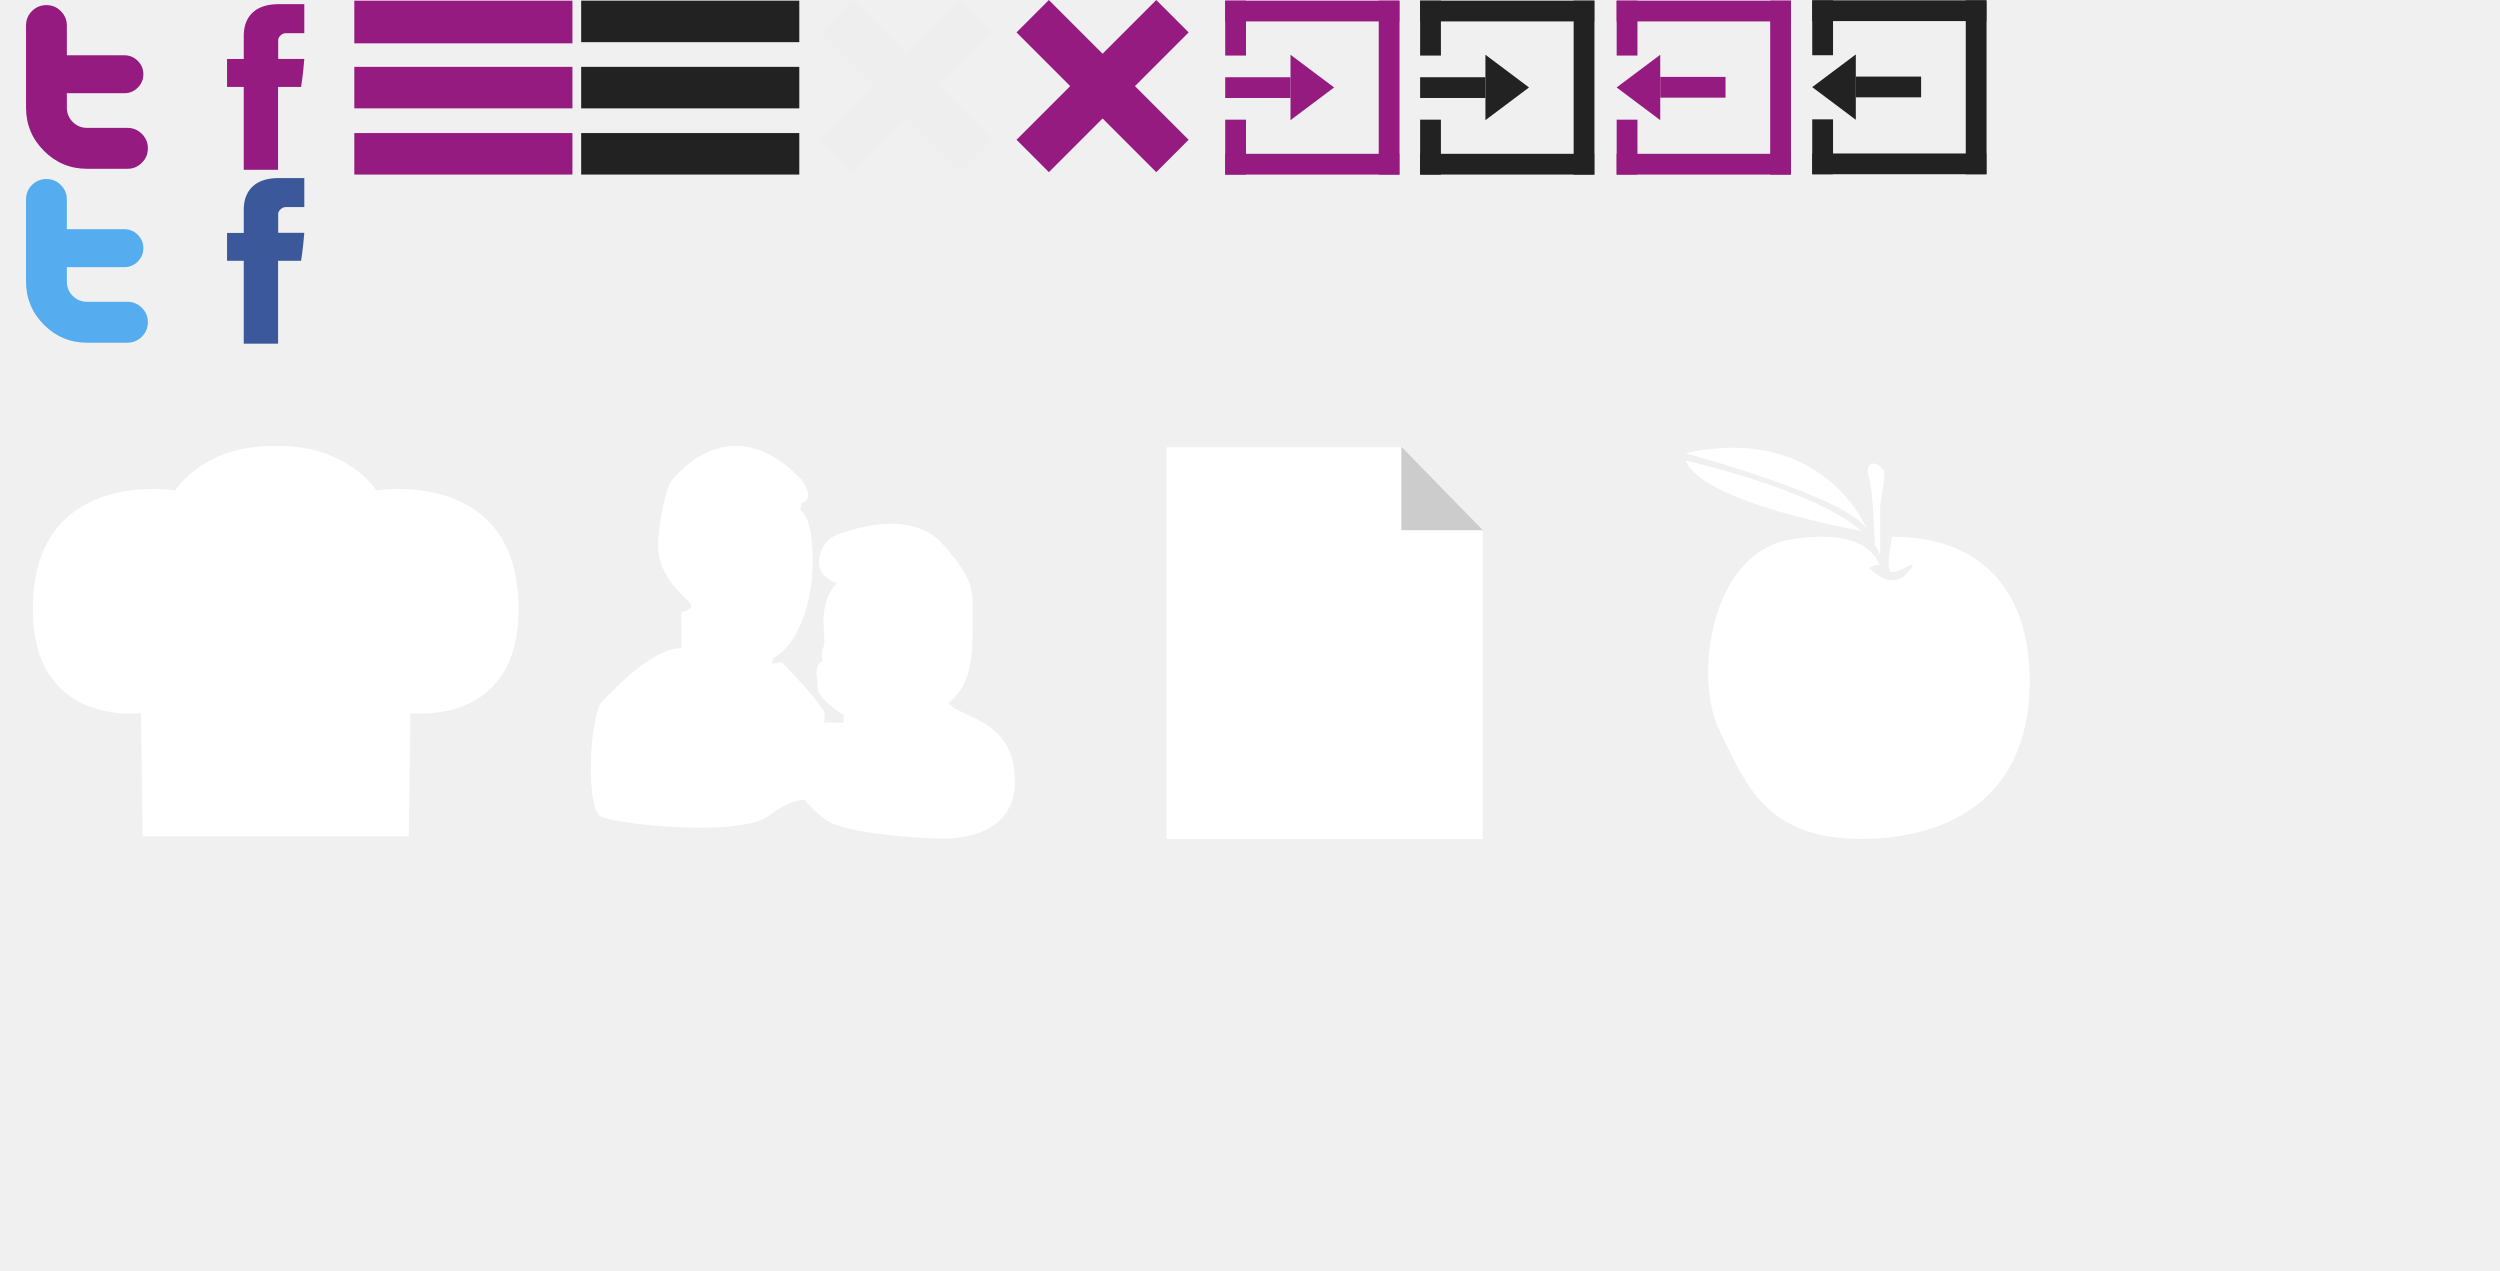
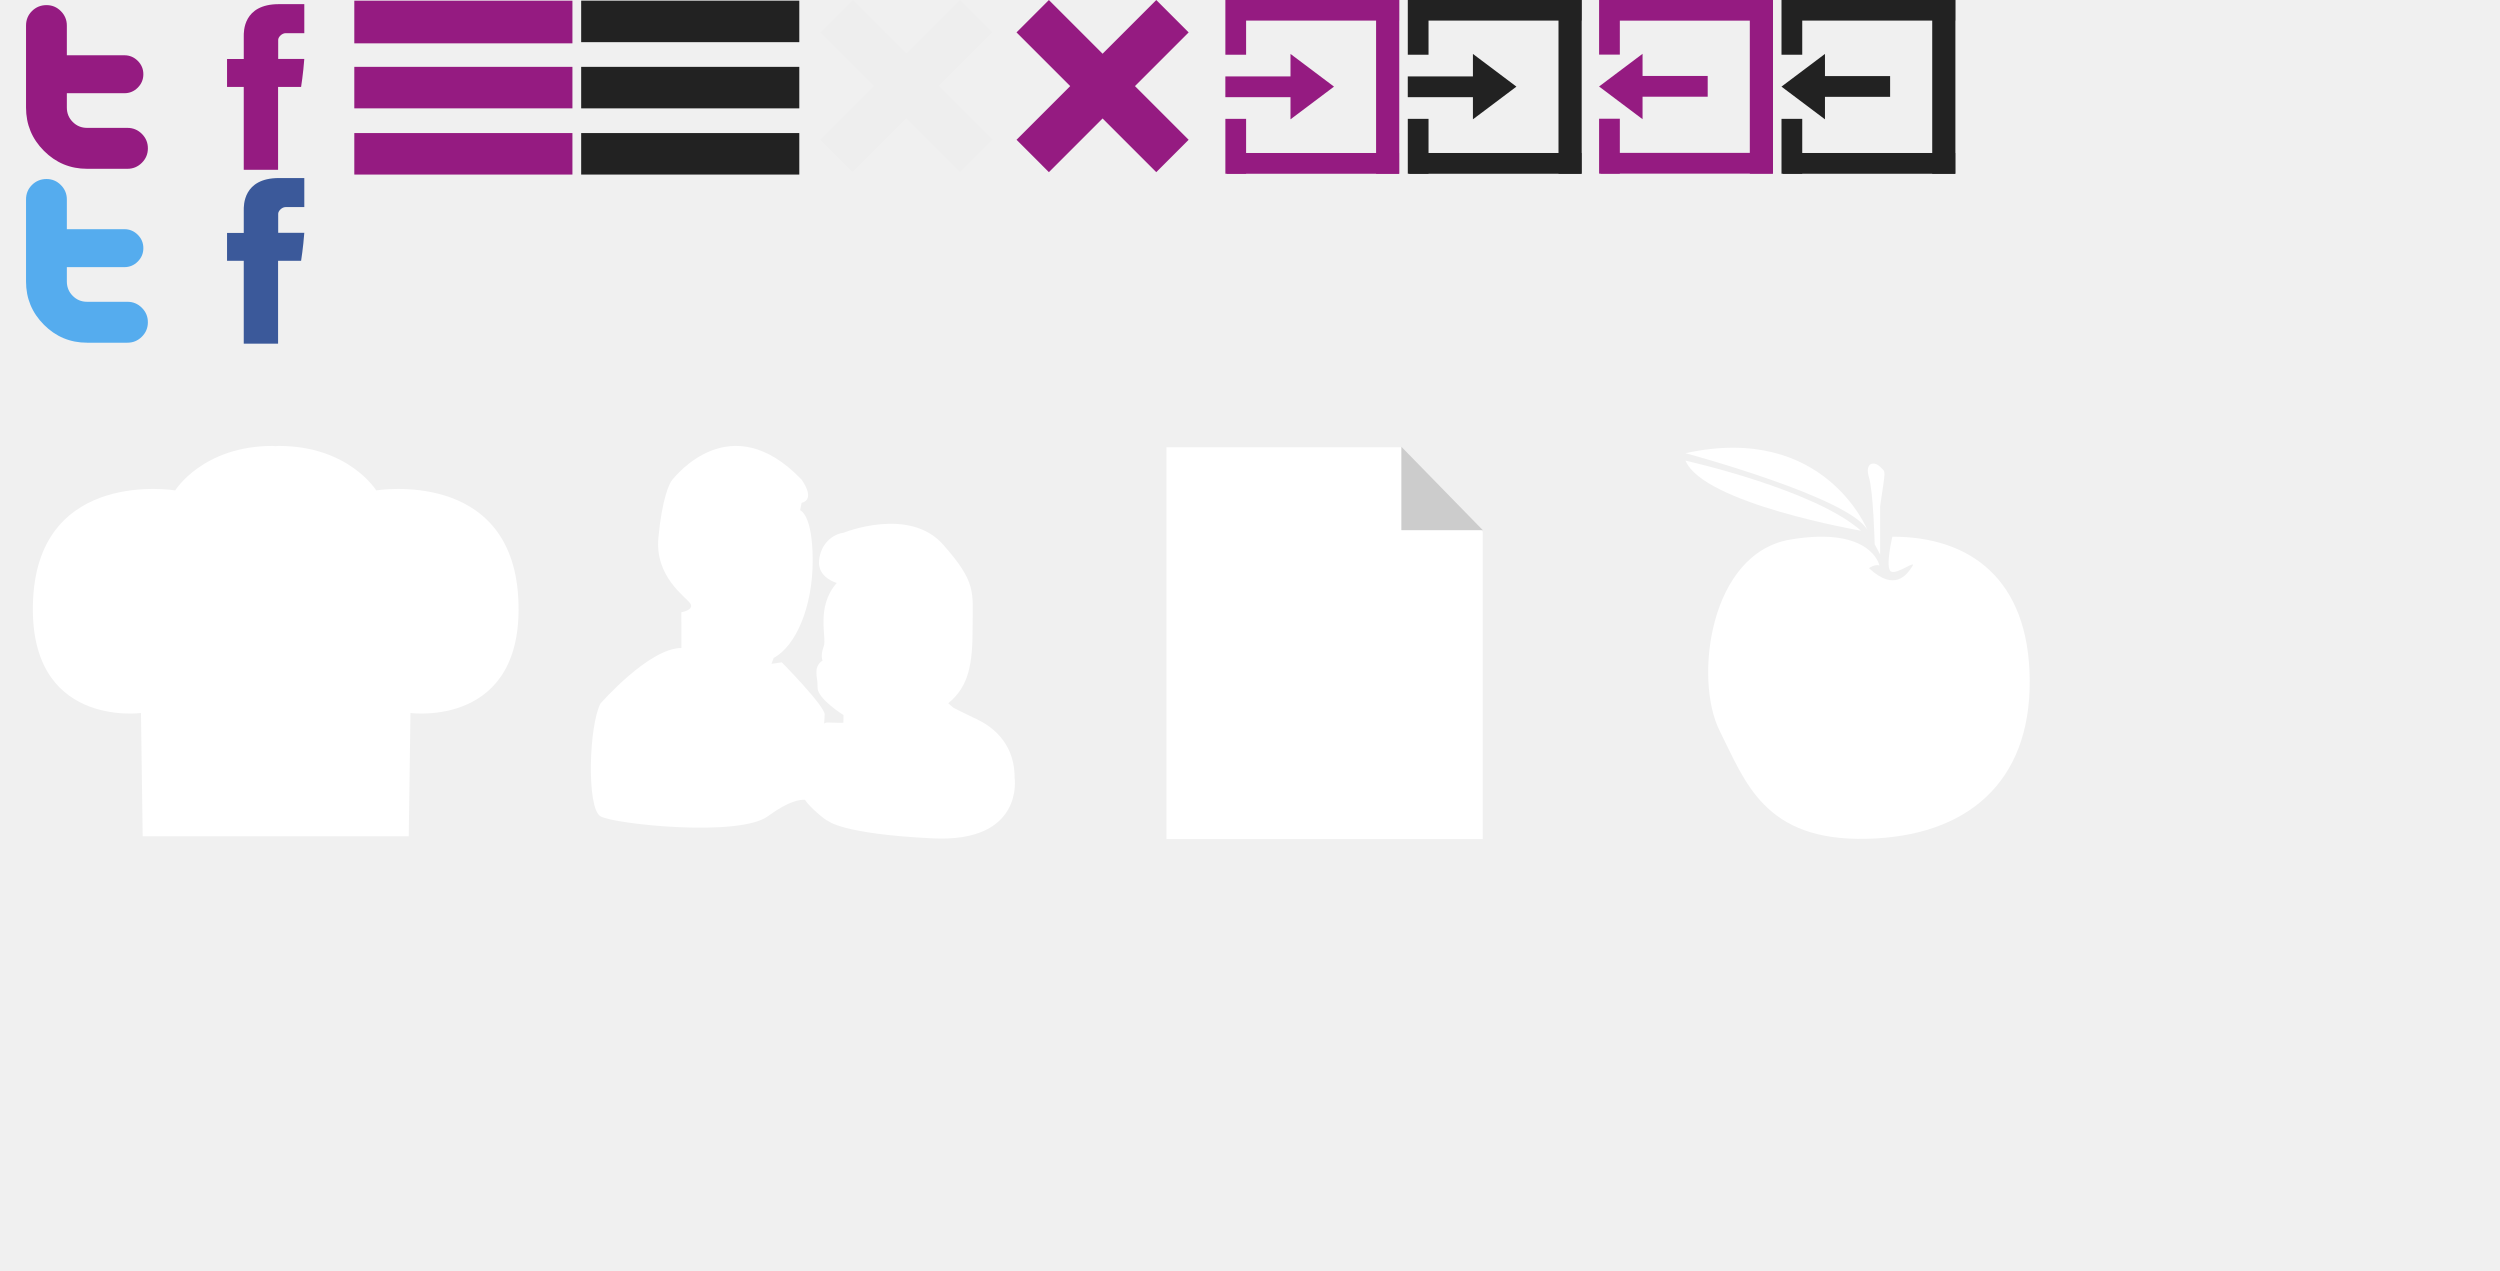
<svg xmlns="http://www.w3.org/2000/svg" version="1.1" id="Layer_1" x="0px" y="0px" width="287.5px" height="146.121px" viewBox="0 0 287.5 146.121" enable-background="new 0 0 287.5 146.121" xml:space="preserve">
  <g id="Layer_1_1_" display="none">
</g>
  <g id="Layer_2">
    <path id="Facebook_3_" fill="#951B81" d="M28.032,4.166c0,0.48,0,2.622,0,2.622H26.11v3.208h1.921v9.529h3.948v-9.53h2.647   c0,0,0.247-1.538,0.368-3.219c-0.346,0-3.002,0-3.002,0s0-1.866,0-2.193s0.43-0.768,0.855-0.768c0.424,0,1.318,0,2.148,0   c0-0.437,0-1.945,0-3.338c-1.105,0-2.368,0-2.926,0C27.934,0.477,28.032,3.687,28.032,4.166z" />
    <path id="Facebook_1_" fill="#3B599A" d="M28.032,24.166c0,0.479,0,2.621,0,2.621H26.11v3.208h1.921v9.528h3.948v-9.528h2.647   c0,0,0.247-1.538,0.368-3.22c-0.346,0-3.002,0-3.002,0s0-1.865,0-2.192s0.43-0.769,0.855-0.769c0.424,0,1.318,0,2.148,0   c0-0.436,0-1.945,0-3.338c-1.105,0-2.368,0-2.926,0C27.934,20.477,28.032,23.687,28.032,24.166z" />
    <path id="Twitter_2_" fill="#951B81" d="M14.656,14.705h-4.645c-0.646,0-1.195-0.226-1.646-0.68   c-0.453-0.454-0.677-1.003-0.677-1.652v-1.652h6.618c0.597,0,1.112-0.216,1.538-0.642c0.427-0.429,0.642-0.942,0.642-1.541   s-0.215-1.112-0.643-1.54c-0.428-0.427-0.944-0.642-1.543-0.642H7.688V2.942c0-0.646-0.23-1.2-0.688-1.661   C6.545,0.82,5.994,0.588,5.354,0.588c-0.658,0-1.219,0.229-1.674,0.68C3.222,1.722,2.994,2.279,2.994,2.944v9.431   c0,1.939,0.686,3.597,2.058,4.972c1.373,1.378,3.028,2.065,4.963,2.065h4.643c0.646,0,1.199-0.232,1.66-0.694   c0.459-0.459,0.689-1.014,0.689-1.66s-0.23-1.199-0.689-1.661C15.857,14.938,15.302,14.705,14.656,14.705z" />
    <path id="Twitter_1_" fill="#55ACEE" d="M14.656,34.705h-4.645c-0.646,0-1.195-0.227-1.646-0.68   c-0.453-0.455-0.677-1.004-0.677-1.652v-1.652h6.618c0.598,0,1.112-0.216,1.538-0.642c0.427-0.429,0.642-0.942,0.642-1.541   s-0.215-1.112-0.643-1.54c-0.428-0.427-0.944-0.642-1.543-0.642H7.688v-3.415c0-0.646-0.23-1.2-0.688-1.661   c-0.456-0.461-1.007-0.693-1.647-0.693c-0.658,0-1.219,0.229-1.674,0.68c-0.457,0.454-0.686,1.011-0.686,1.676v9.431   c0,1.938,0.686,3.597,2.058,4.972c1.373,1.379,3.028,2.065,4.963,2.065h4.644c0.645,0,1.199-0.231,1.659-0.693   c0.459-0.459,0.689-1.014,0.689-1.659s-0.23-1.199-0.689-1.66C15.857,34.938,15.302,34.705,14.656,34.705z" />
  </g>
  <g>
    <rect x="122.332" y="51.447" fill="none" width="59.999" height="45" />
    <g>
      <polygon fill="#FFFFFF" points="170.343,60.963 161.164,60.963 161.164,51.432 134.147,51.432 134.147,96.496 170.518,96.496     170.518,61.145   " />
      <polygon fill="#CCCCCC" points="170.343,60.963 170.518,60.963 161.164,51.383 161.164,51.432 161.164,60.963   " />
    </g>
  </g>
  <g>
    <rect x="2.332" y="51.227" fill="none" width="60" height="45" />
    <path fill="#FFFFFF" d="M59.603,68.801c-0.795-14.967-16.339-12.406-16.339-12.406s-3.151-5.114-11.225-5.114   c-0.113,0-0.223,0.012-0.332,0.028c-0.109-0.017-0.219-0.028-0.332-0.028c-8.074,0-11.225,5.114-11.225,5.114   S4.606,53.834,3.812,68.801s12.4,13.195,12.4,13.195l0.197,14.178h8.475H38.53h8.476l0.197-14.178   C47.203,81.996,60.396,83.768,59.603,68.801z" />
  </g>
  <path fill="#FFFFFF" d="M-265.167-84.579" />
  <g>
    <rect x="62.332" y="51.439" fill="none" width="60" height="45" />
    <path fill="#FFFFFF" d="M116.683,89.453c0-4.938-3.899-6.537-4.811-6.961c-0.912-0.426-2.23-1.104-2.23-1.104l-0.594-0.511   c2.377-1.953,2.802-4.5,2.802-8.66c0-4.159,0.509-5.178-3.396-9.593c-3.906-4.415-11.451-1.358-11.451-1.358   c-1.264,0.17-2.643,1.273-2.812,3.227c-0.17,1.952,2.037,2.547,2.037,2.547c-2.462,2.801-1.104,6.282-1.501,7.301   c-0.396,1.02-0.136,1.637-0.136,1.637s-0.704,0.353-0.704,1.285c0,0.934,0.134,0.56,0.134,1.832c0,1.273,2.981,3.141,2.981,3.141   l-0.01,0.849c0,0,0.254,0.087-1.783,0.002c-0.15-0.006-0.293,0.037-0.432,0.113c0.026-0.491,0.047-0.853,0.061-1.009   c0.084-0.934-4.93-6.021-4.93-6.021l-1.188,0.171l0.254-0.68c2.545-1.361,4.492-5.862,4.486-11.211   c-0.006-5.349-1.449-5.771-1.449-5.771l0.169-0.849c1.697-0.427-0.003-2.679-0.003-2.679c-8.16-8.526-14.518-0.362-14.857,0.017   c-0.339,0.379-1.186,2.17-1.605,6.67s3.148,6.788,3.659,7.552c0.511,0.763-1.018,1.02-1.018,1.02l0.005,4.11   c-3.736,0.004-9.304,6.385-9.304,6.385c-1.328,2.506-1.627,12.072,0.015,12.979c1.641,0.907,15.935,2.411,19.242-0.021   c2.446-1.8,3.745-1.933,4.258-1.88c0.468,0.772,2.4,2.408,2.638,2.408c0,0,1.528,1.514,12.055,2.021   C117.792,96.924,116.683,89.453,116.683,89.453z" />
  </g>
  <g>
    <rect x="182.332" y="51.447" fill="none" width="59.398" height="44.55" />
    <g>
      <path fill="#FFFFFF" d="M217.62,61.721c0,0-0.858,3.614-0.156,4.004c0.703,0.391,3.05-1.486,2.425-0.547s-2.02,2.896-4.959,0.157    c0,0,0.657-0.471,1.205-0.314c0,0-0.938-4.536-10.246-2.972c-9.308,1.564-11.105,16.033-8.136,21.979    c2.976,5.945,5.164,12.671,16.819,12.437c11.65-0.235,18.926-6.491,18.846-18.225C233.342,66.508,226.462,61.705,217.62,61.721z" />
      <path fill="#FFFFFF" d="M193.836,52.977c2.033,4.927,20.18,8.056,20.18,8.056C208.617,56.263,193.836,52.977,193.836,52.977z" />
      <path fill="#FFFFFF" d="M214.796,61.032c0,0-4.928-12.436-20.96-8.916C193.836,52.116,212.997,57.279,214.796,61.032z" />
      <path fill="#FFFFFF" d="M215.588,62.596l0.627,1.174v-5.553c0.626-4.38,0.701-3.832,0-4.536c-0.703-0.704-1.801-0.469-1.285,1.212    C215.443,56.574,215.588,62.596,215.588,62.596z" />
    </g>
  </g>
  <rect x="40.745" y="7.688" fill="#951B81" width="25.085" height="4.773" />
  <rect x="40.745" y="15.302" fill="#951B81" width="25.085" height="4.773" />
  <rect x="40.745" y="0.078" fill="#951B81" width="25.085" height="4.906" />
  <rect x="92.865" y="7.268" transform="matrix(0.7071 0.7071 -0.7071 0.7071 37.5291 -70.8021)" fill="#EEEEEE" width="22.73" height="5.266" />
  <rect x="92.867" y="7.266" transform="matrix(0.7071 -0.7071 0.7071 0.7071 23.5273 76.5997)" fill="#EEEEEE" width="22.73" height="5.266" />
  <rect x="115.431" y="7.268" transform="matrix(0.7071 0.7071 -0.7071 0.7071 44.139 -86.7586)" fill="#951B81" width="22.73" height="5.266" />
  <rect x="115.432" y="7.265" transform="matrix(0.7071 -0.7071 0.7071 0.7071 30.1402 92.5597)" fill="#951B81" width="22.729" height="5.267" />
  <rect x="66.834" y="7.689" fill="#222222" width="25.085" height="4.773" />
  <rect x="66.834" y="15.302" fill="#222222" width="25.085" height="4.773" />
  <rect x="66.834" y="0.075" fill="#222222" width="25.085" height="4.773" />
  <g>
-     <rect x="140.899" y="0.076" fill="#951B81" width="2.39" height="6.314" />
-     <rect x="140.899" y="13.762" fill="#951B81" width="2.39" height="6.314" />
-     <rect x="158.554" y="0.076" fill="#951B81" width="2.391" height="20" />
-     <rect x="140.898" y="17.688" fill="#951B81" width="20.024" height="2.387" />
-     <rect x="140.898" y="0.076" fill="#951B81" width="20.024" height="2.387" />
-     <rect x="140.898" y="8.882" fill="#951B81" width="7.509" height="2.387" />
-     <polygon fill="#951B81" points="148.407,6.296 153.421,10.057 148.407,13.817  " />
+     <rect x="140.918" y="-0.019" fill="#951B81" width="2.384" height="6.313" />
+     <rect x="140.918" y="13.668" fill="#951B81" width="2.384" height="6.313" />
+     <rect x="158.25" y="-0.019" fill="#951B81" width="2.666" height="20" />
+     <rect x="141.078" y="17.594" fill="#951B81" width="19.815" height="2.387" />
+     <rect x="141.313" y="-0.019" fill="#951B81" width="19.581" height="2.387" />
+     <rect x="140.916" y="8.788" fill="#951B81" width="8.148" height="2.387" />
+     <polygon fill="#951B81" points="148.408,6.201 153.41,9.962 148.408,13.723  " />
  </g>
  <text transform="matrix(1 0 0 1 106.75 -18.9395)" font-family="'MyriadPro-Regular'" font-size="12">951b81</text>
  <g>
-     <rect x="163.315" y="0.076" fill="#222222" width="2.39" height="6.314" />
-     <rect x="163.315" y="13.762" fill="#222222" width="2.39" height="6.314" />
-     <rect x="180.97" y="0.076" fill="#222222" width="2.391" height="20" />
-     <rect x="163.314" y="17.688" fill="#222222" width="20.023" height="2.387" />
-     <rect x="163.314" y="0.076" fill="#222222" width="20.023" height="2.387" />
-     <rect x="163.314" y="8.882" fill="#222222" width="7.509" height="2.387" />
-     <polygon fill="#222222" points="170.823,6.296 175.837,10.057 170.823,13.817  " />
+     <rect x="161.896" y="-0.019" fill="#222222" width="2.385" height="6.313" />
+     <rect x="161.896" y="13.668" fill="#222222" width="2.385" height="6.313" />
+     <rect x="179.228" y="-0.019" fill="#222222" width="2.666" height="20" />
+     <rect x="162.056" y="17.594" fill="#222222" width="19.815" height="2.387" />
+     <rect x="162.29" y="-0.019" fill="#222222" width="19.581" height="2.387" />
+     <rect x="161.894" y="8.788" fill="#222222" width="8.148" height="2.387" />
+     <polygon fill="#222222" points="169.386,6.201 174.388,9.962 169.386,13.723  " />
  </g>
+   <rect x="183.896" y="-0.033" fill="#951B81" width="2.385" height="6.313" />
+   <rect x="183.896" y="13.654" fill="#951B81" width="2.385" height="6.313" />
+   <rect x="201.228" y="-0.005" fill="#951B81" width="2.666" height="19.972" />
+   <rect x="184.056" y="17.58" fill="#951B81" width="19.815" height="2.387" />
+   <polyline fill="#951B81" points="184.29,2.373 184.29,-0.014 203.871,-0.014 203.871,2.373 " />
+   <rect x="188.237" y="8.735" fill="#951B81" width="8.148" height="2.387" />
+   <polygon fill="#951B81" points="188.894,13.708 183.892,9.947 188.894,6.187 " />
  <g>
-     <rect x="185.917" y="0.076" fill="#951B81" width="2.391" height="6.314" />
-     <rect x="185.917" y="13.762" fill="#951B81" width="2.391" height="6.314" />
-     <rect x="203.571" y="0.076" fill="#951B81" width="2.391" height="20" />
-     <rect x="185.915" y="17.688" fill="#951B81" width="20.024" height="2.387" />
-     <rect x="185.915" y="0.076" fill="#951B81" width="20.024" height="2.387" />
-     <rect x="190.927" y="8.844" fill="#951B81" width="7.51" height="2.387" />
-     <polygon fill="#951B81" points="190.927,13.817 185.913,10.057 190.927,6.295  " />
-   </g>
-   <g>
-     <rect x="208.408" y="0.038" fill="#222222" width="2.391" height="6.314" />
-     <rect x="208.408" y="13.724" fill="#222222" width="2.391" height="6.314" />
-     <rect x="226.063" y="0.038" fill="#222222" width="2.391" height="20" />
-     <rect x="208.406" y="17.65" fill="#222222" width="20.024" height="2.387" />
-     <rect x="208.406" y="0.038" fill="#222222" width="20.024" height="2.387" />
-     <rect x="213.418" y="8.806" fill="#222222" width="7.51" height="2.387" />
-     <polygon fill="#222222" points="213.418,13.779 208.404,10.019 213.418,6.257  " />
+     <rect x="204.873" y="-0.019" fill="#222222" width="2.385" height="6.313" />
+     <rect x="204.873" y="13.668" fill="#222222" width="2.385" height="6.313" />
+     <rect x="222.205" y="-0.019" fill="#222222" width="2.666" height="20" />
+     <rect x="205.033" y="17.594" fill="#222222" width="19.815" height="2.387" />
+     <rect x="205.268" y="-0.019" fill="#222222" width="19.581" height="2.387" />
+     <rect x="209.215" y="8.75" fill="#222222" width="8.148" height="2.387" />
+     <polygon fill="#222222" points="209.871,13.723 204.869,9.962 209.871,6.201  " />
  </g>
</svg>
